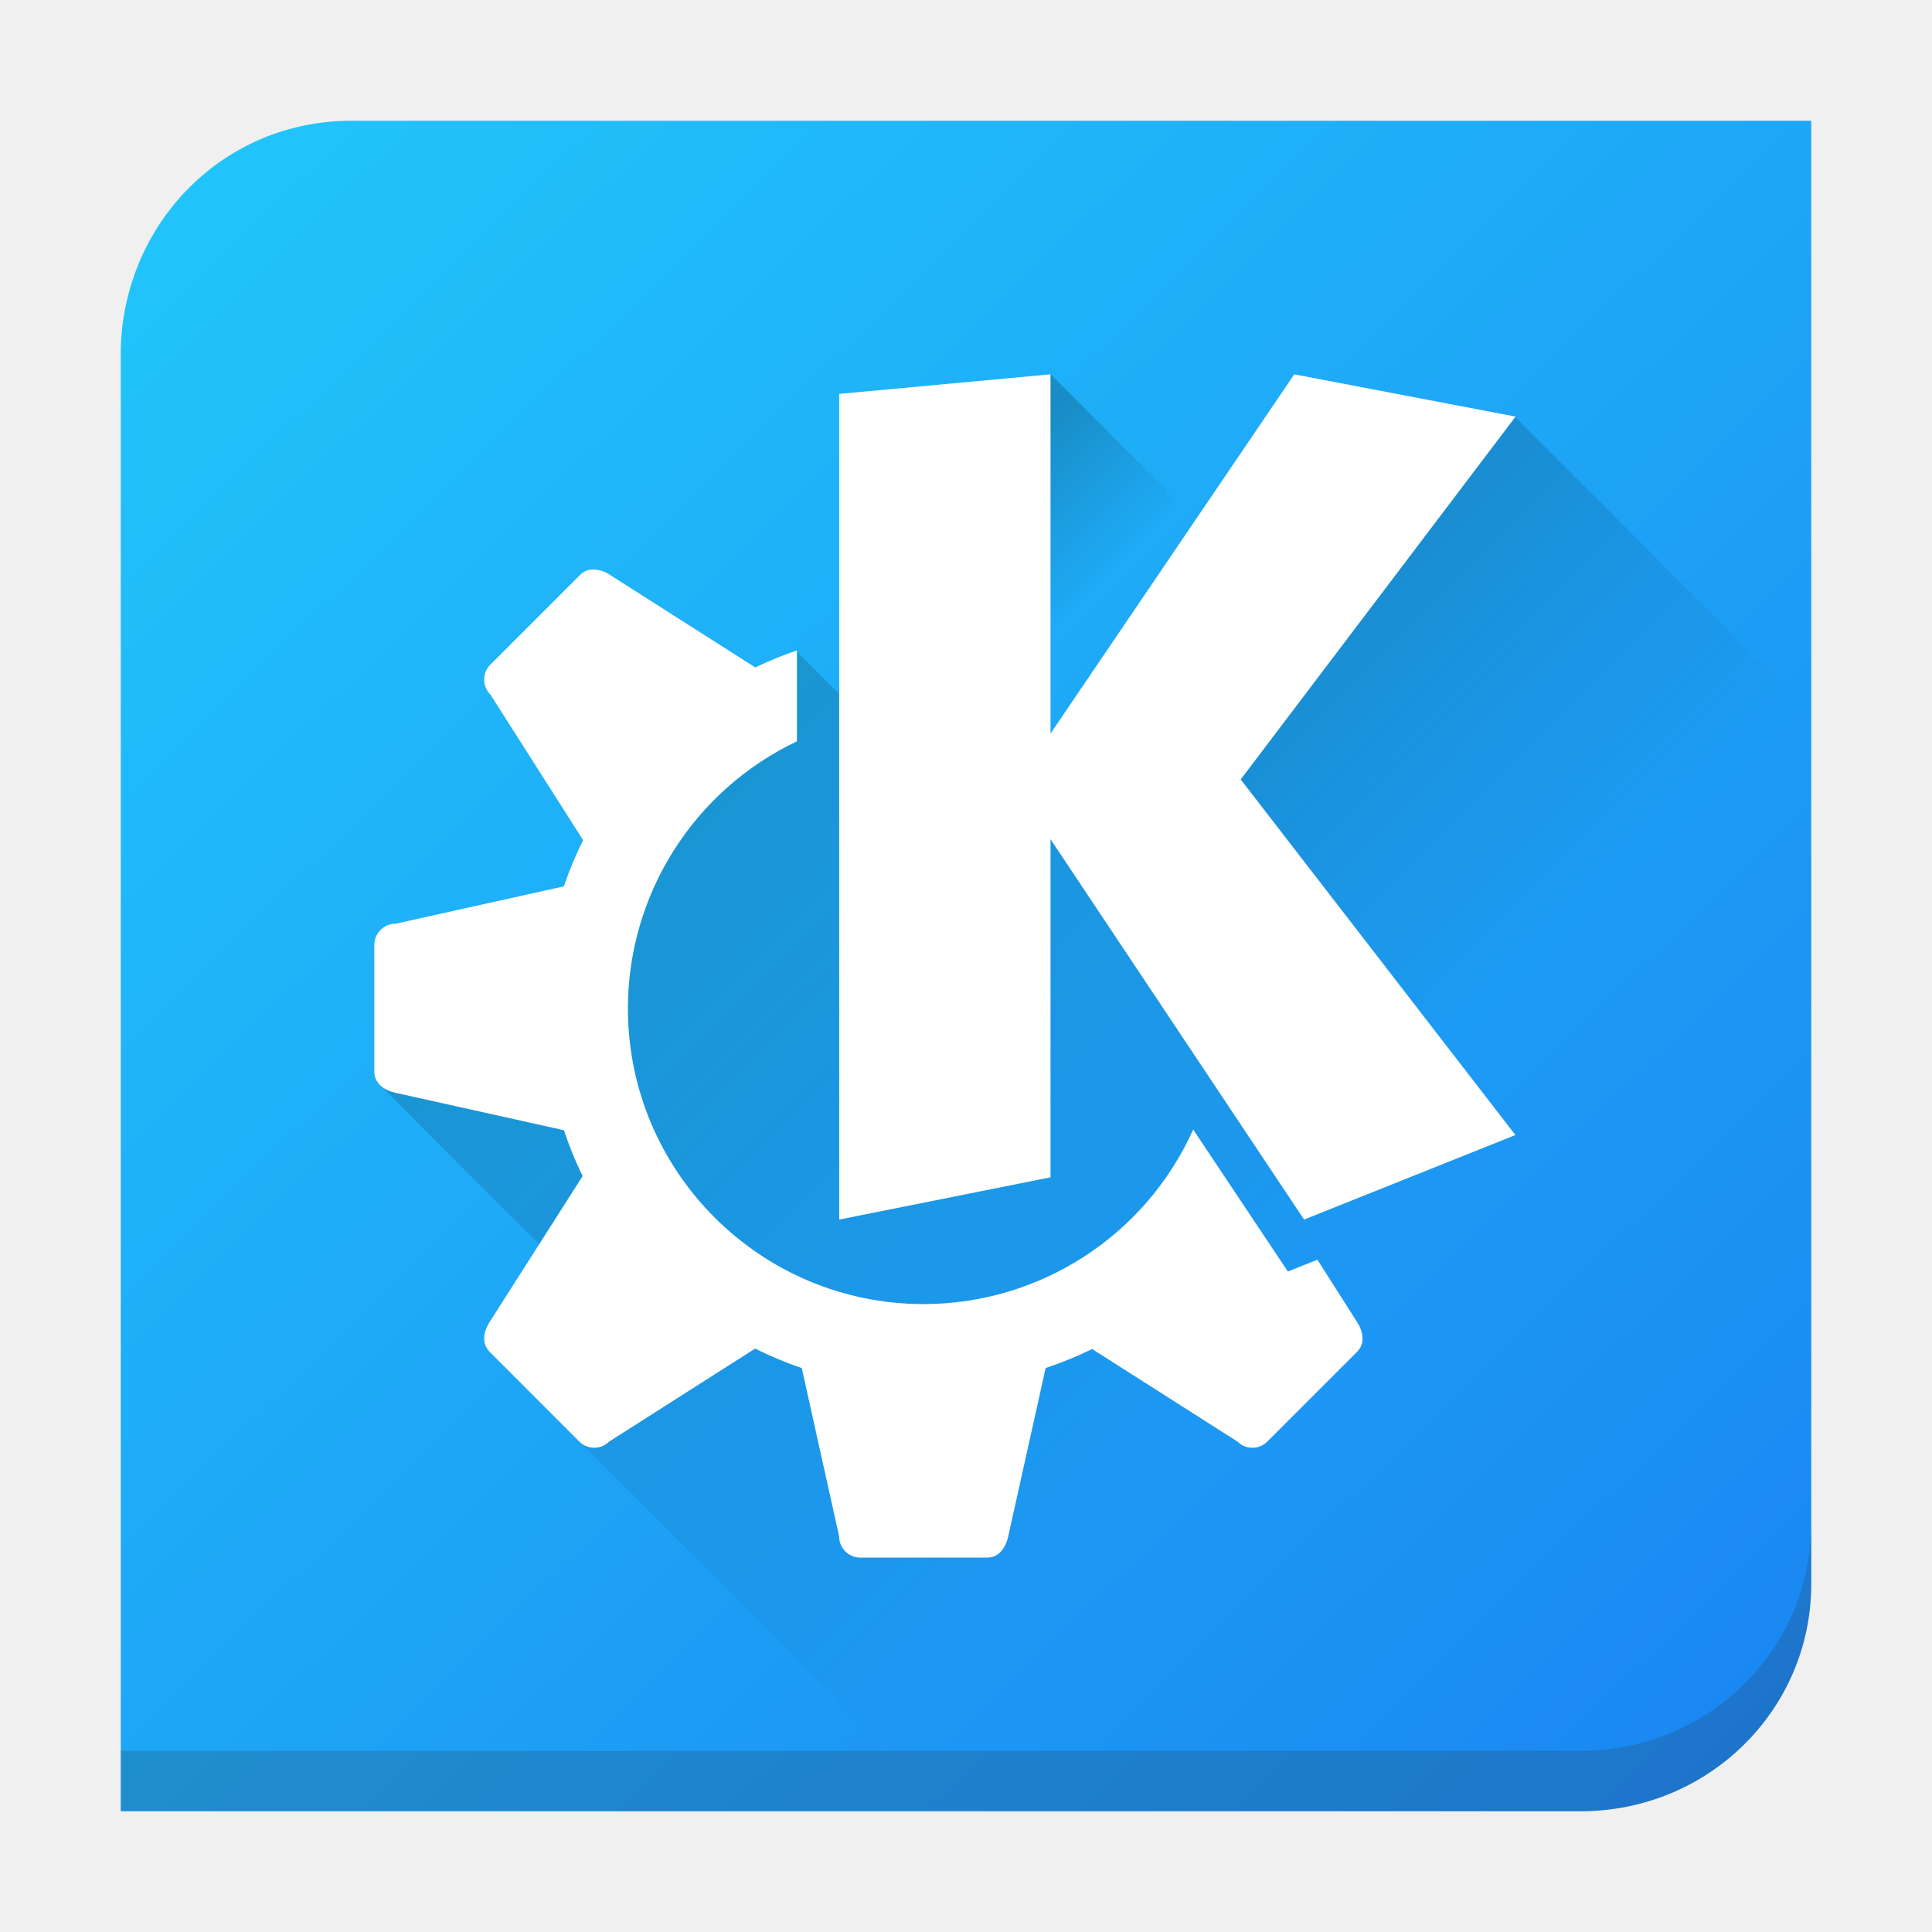
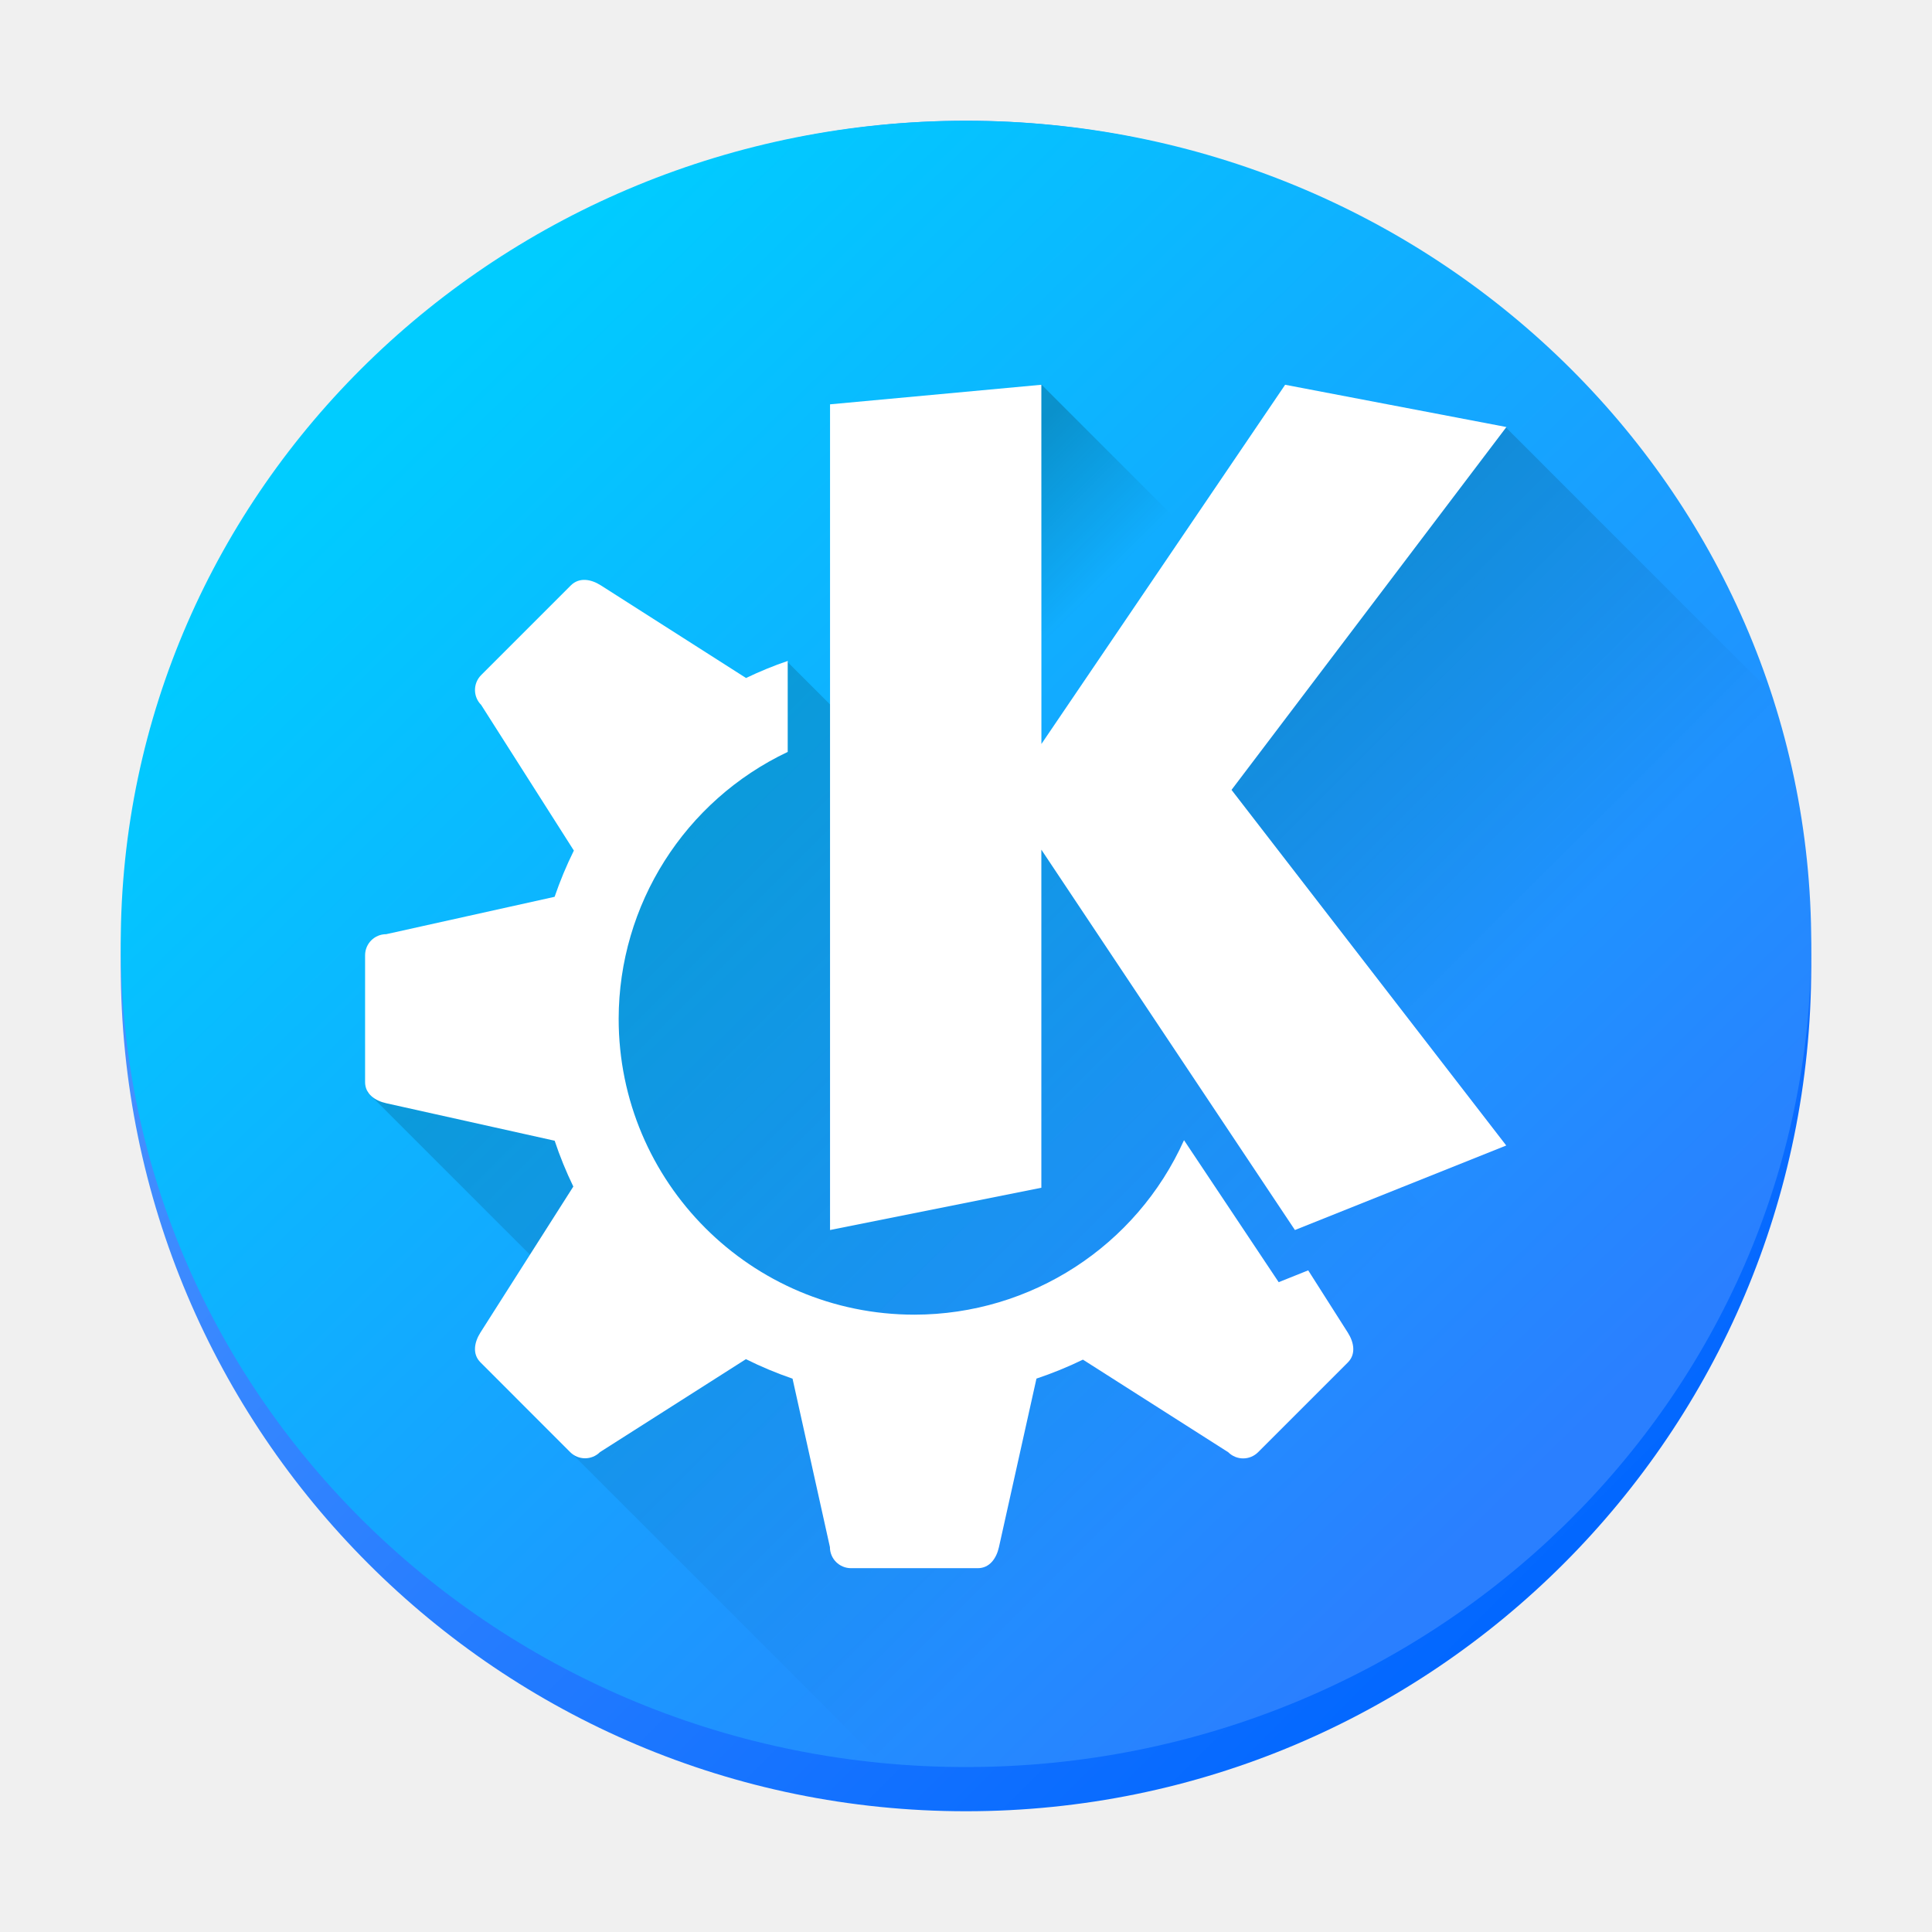
- <svg xmlns="http://www.w3.org/2000/svg" xmlns:xlink="http://www.w3.org/1999/xlink" height="32" width="32">
+ <svg xmlns="http://www.w3.org/2000/svg" xmlns:xlink="http://www.w3.org/1999/xlink" height="32" width="32" version="1.1" id="svg33">
+   <defs id="defs37">
+     <linearGradient id="m" x1="68.21" x2="148.521" y1="177.751" y2="258.061" gradientUnits="userSpaceOnUse" gradientTransform="matrix(0.2508412,0,0,0.2508413,-11.01222,-38.48412)">
+       <stop stop-color="#59f" offset="0" id="stop3371" />
+       <stop stop-color="#06f" offset="1" id="stop3373" />
+     </linearGradient>
+     <linearGradient id="l" x1="220.306" x2="54.439" y1="207.919" y2="42.052" gradientTransform="matrix(0.1119961,0,0,0.1090644,3.954204,-1.29433)" gradientUnits="userSpaceOnUse" xlink:href="#a-3" />
+     <linearGradient id="a-3">
+       <stop stop-color="#2a7fff" offset="0" id="stop3327" />
+       <stop stop-color="#0cf" offset="1" id="stop3329" />
+     </linearGradient>
+     <linearGradient xlink:href="#a" id="linearGradient1246" gradientUnits="userSpaceOnUse" gradientTransform="matrix(0.6999997,0,0,0.6999997,-0.9519942,-0.6274382)" x1="16" y1="11" x2="34.942" y2="29.942" />
+     <linearGradient id="linearGradient613">
+       <stop offset="0" id="stop2-3" />
+       <stop offset="1" stop-opacity="0" id="stop4-6" />
+     </linearGradient>
+     <linearGradient xlink:href="#a" id="linearGradient1248" gradientUnits="userSpaceOnUse" gradientTransform="matrix(0.4949746,0.4949746,-0.4949746,0.4949746,-0.9519942,-0.6274382)" x1="31.021" y1="-9.896" x2="43.104" y2="-9.896" />
+     <linearGradient xlink:href="#a" id="linearGradient1250" gradientUnits="userSpaceOnUse" gradientTransform="matrix(0.6999997,0,0,0.6999997,-0.9519942,-0.6274382)" x1="23.716" y1="13.219" x2="26.348" y2="15.851" />
+   </defs>
  <linearGradient id="a">
-     <stop offset="0" />
-     <stop offset="1" stop-opacity="0" />
+     <stop offset="0" id="stop2" />
+     <stop offset="1" stop-opacity="0" id="stop4" />
  </linearGradient>
-   <linearGradient id="c" gradientUnits="userSpaceOnUse" x1="10.4" x2="23.659" xlink:href="#a" y1="6.9" y2="20.159" />
-   <linearGradient id="b" gradientTransform="matrix(.7318 0 0 .72092 31.454 1.9)" gradientUnits="userSpaceOnUse" x1="-41.26" x2="-2.994" y1="-.883" y2="37.956">
-     <stop offset="0" stop-color="#21c9fb" />
-     <stop offset="1" stop-color="#1a86f2" />
+   <linearGradient id="c" gradientUnits="userSpaceOnUse" x1="10.4" x2="23.659" xlink:href="#a" y1="6.9" y2="20.159" gradientTransform="translate(77.42375,20.227)" />
+   <linearGradient id="d" gradientTransform="matrix(0.4949748,0.4949748,-0.4949748,0.4949748,76.62362,19.42668)" gradientUnits="userSpaceOnUse" x1="31.021" x2="43.104" xlink:href="#a" y1="-9.896" y2="-9.896" />
+   <linearGradient id="e" gradientUnits="userSpaceOnUse" x1="15.801" x2="17.644" xlink:href="#a" y1="8.453" y2="10.296" gradientTransform="translate(77.42375,20.227)" />
+   <linearGradient id="b" gradientTransform="matrix(0.7318,0,0,0.72092,108.8778,21.127)" gradientUnits="userSpaceOnUse" x1="-40.249" x2="-1.987" y1="1.526" y2="40.365">
+     <stop offset="0" stop-color="#21c9fb" id="stop10" />
+     <stop offset="1" stop-color="#1a86f2" id="stop12" />
  </linearGradient>
-   <linearGradient id="d" gradientTransform="rotate(45 .566 -1.366) scale(.7)" gradientUnits="userSpaceOnUse" x1="31.021" x2="43.104" xlink:href="#a" y1="-9.896" y2="-9.896" />
-   <linearGradient id="e" gradientUnits="userSpaceOnUse" x1="15.801" x2="17.644" xlink:href="#a" y1="8.453" y2="10.296" />
-   <path d="M5.822 2C3.704 2 2.064 3.68 2 5.766V30h24.178C28.296 30 30 28.32 30 26.234V2z" fill="url(#b)" />
-   <g stroke-width=".7">
-     <path d="M14.713 12.309l-1.535-1.536-1.613 1.019-.607 1.394-4.725 4.725 3.225 3.226-1.375 1.223 6.94 6.94h9.946c2.012 0 3.631-1.596 3.631-3.578C22.653 18.385 16 10.4 14.713 12.31z" fill="url(#c)" opacity=".2" />
-     <path d="M25.08 6.892l-3.059.824-3.164 6.65 2.743 5.83 7.9 7.9c.316-.55.5-1.184.5-1.863v-14.42z" fill="url(#d)" opacity=".2" />
-     <path d="M17.4 6.197l3.172 3.172-2.2 4.658-4.4-4.401z" fill="url(#e)" opacity=".2" />
-   </g>
-   <g fill="#fff">
-     <path d="M9.846 9.432a.305.305 0 0 0-.238.09l-1.486 1.486a.35.35 0 0 0 0 .495l1.536 2.412a6.3 6.3 0 0 0-.319.766L6.55 15.3a.35.35 0 0 0-.35.35v2.1c0 .194.16.308.35.35l2.79.62c.087.26.19.514.31.76l-1.54 2.416c-.104.163-.137.357 0 .495l1.485 1.486a.35.35 0 0 0 .495 0l2.417-1.54a6.3 6.3 0 0 0 .773.323l.619 2.789c0 .194.156.35.35.35h2.1c.194 0 .308-.16.35-.35l.62-2.79a6.3 6.3 0 0 0 .77-.315l2.407 1.533a.35.35 0 0 0 .495 0l1.486-1.486c.137-.138.104-.332 0-.495l-.657-1.031-.489.195-1.568-2.351A4.9 4.9 0 0 1 15.3 21.6a4.9 4.9 0 0 1-4.9-4.9 4.9 4.9 0 0 1 2.8-4.421v-1.507a6.3 6.3 0 0 0-.69.283l-2.407-1.533a.538.538 0 0 0-.257-.09z" />
-     <path d="M17.4 6.2l-3.5.324V20.2l3.5-.7v-5.6l4.2 6.3 3.5-1.4-4.55-5.89 4.553-6.01-3.666-.7-4.037 5.95z" />
-   </g>
-   <path d="M30 25.234C30 27.32 28.296 29 26.178 29H2v1h24.178C28.296 30 30 28.32 30 26.234z" fill="#292c2f" opacity=".2" />
+   <ellipse cx="16" cy="16" fill="url(#m)" stroke-width="0.012" id="circle3376" style="fill:url(#m)" rx="14" ry="14" />
+   <ellipse cx="16" cy="15.634" rx="14" ry="13.634" fill="url(#l)" stroke-width="0.011" id="ellipse3378" style="fill:url(#l)" />
+   <path d="m 14.561,12.481 -1.535,-1.535 -1.613,1.019 -0.607,1.395 -4.725,4.725 3.225,3.225 -1.375,1.224 6.94,6.94 h 9.946 c 2.012,0 3.631,-1.596 3.631,-3.578 C 22.501,18.557 15.848,10.573 14.561,12.481 Z" fill="url(#b)" opacity="0.2" id="path31-2" style="fill:url(#linearGradient1246);stroke-width:0.7" />
+   <path d="m 24.927,7.064 -3.058,0.824 -3.164,6.65 2.743,5.83 7.9,7.9 c 0.317,-0.549 0.5,-1.183 0.5,-1.862 V 11.985 Z" fill="url(#c)" opacity="0.2" id="path33-9" style="fill:url(#linearGradient1248);stroke-width:0.7" />
+   <path d="M 17.249,6.369 20.42,9.541 18.221,14.2 13.819,9.798 Z" fill="url(#d)" opacity="0.2" id="path35-1" style="fill:url(#linearGradient1250);stroke-width:0.7" />
+   <path d="m 9.694,9.605 c -0.086,-0.004 -0.169,0.022 -0.238,0.09 l -1.486,1.486 c -0.137,0.137 -0.137,0.358 0,0.495 l 1.535,2.412 c -0.123,0.248 -0.229,0.504 -0.319,0.766 l -2.789,0.619 c -0.194,0 -0.35,0.156 -0.35,0.35 v 2.1 c 0,0.194 0.161,0.308 0.35,0.35 l 2.79,0.621 c 0.086,0.259 0.19,0.513 0.309,0.759 l -1.538,2.417 c -0.104,0.164 -0.137,0.358 0,0.495 l 1.485,1.486 c 0.137,0.137 0.358,0.137 0.495,0 l 2.417,-1.539 c 0.25,0.125 0.508,0.232 0.772,0.323 l 0.619,2.789 c 0,0.194 0.156,0.35 0.35,0.35 h 2.1 c 0.194,0 0.308,-0.161 0.35,-0.35 l 0.621,-2.79 c 0.263,-0.088 0.52,-0.193 0.77,-0.314 l 2.406,1.533 c 0.137,0.137 0.358,0.137 0.495,0 l 1.486,-1.486 c 0.137,-0.137 0.104,-0.331 0,-0.495 l -0.656,-1.031 -0.489,0.196 -1.568,-2.352 c -0.79,1.757 -2.537,2.888 -4.464,2.89 -2.706,0 -4.9,-2.194 -4.9,-4.9 0.002,-1.891 1.092,-3.611 2.8,-4.421 v -1.507 c -0.236,0.081 -0.466,0.175 -0.69,0.283 L 9.951,9.695 c -0.082,-0.052 -0.171,-0.086 -0.257,-0.09 z" fill="#ffffff" id="path37-2" style="stroke-width:0.7" />
+   <path d="m 17.248,6.373 -3.5,0.324 V 20.373 l 3.5,-0.7 v -5.6 l 4.2,6.3 3.5,-1.4 -4.55,-5.89 4.553,-6.01 -3.665,-0.7 -4.037,5.95 z" fill="#ffffff" id="path39-7" style="stroke-width:0.7" />
</svg>
